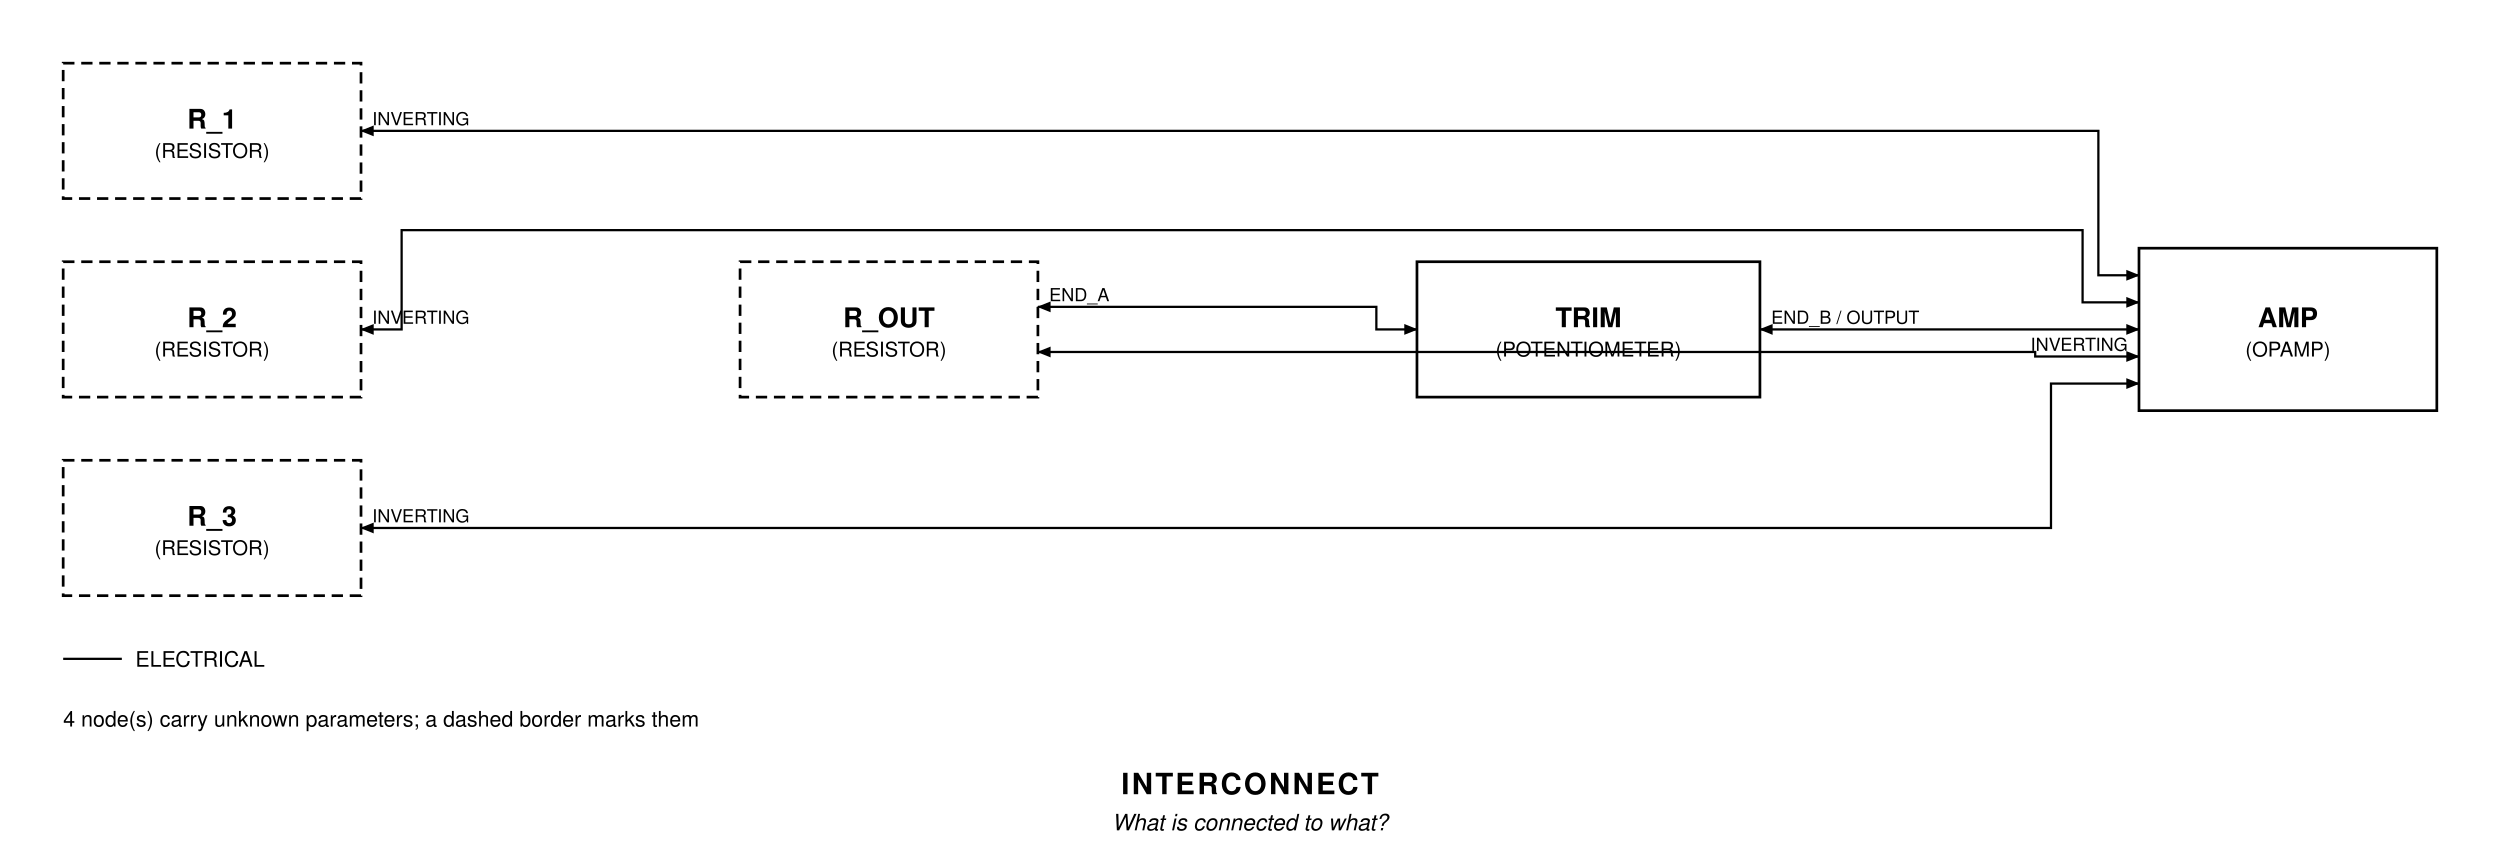
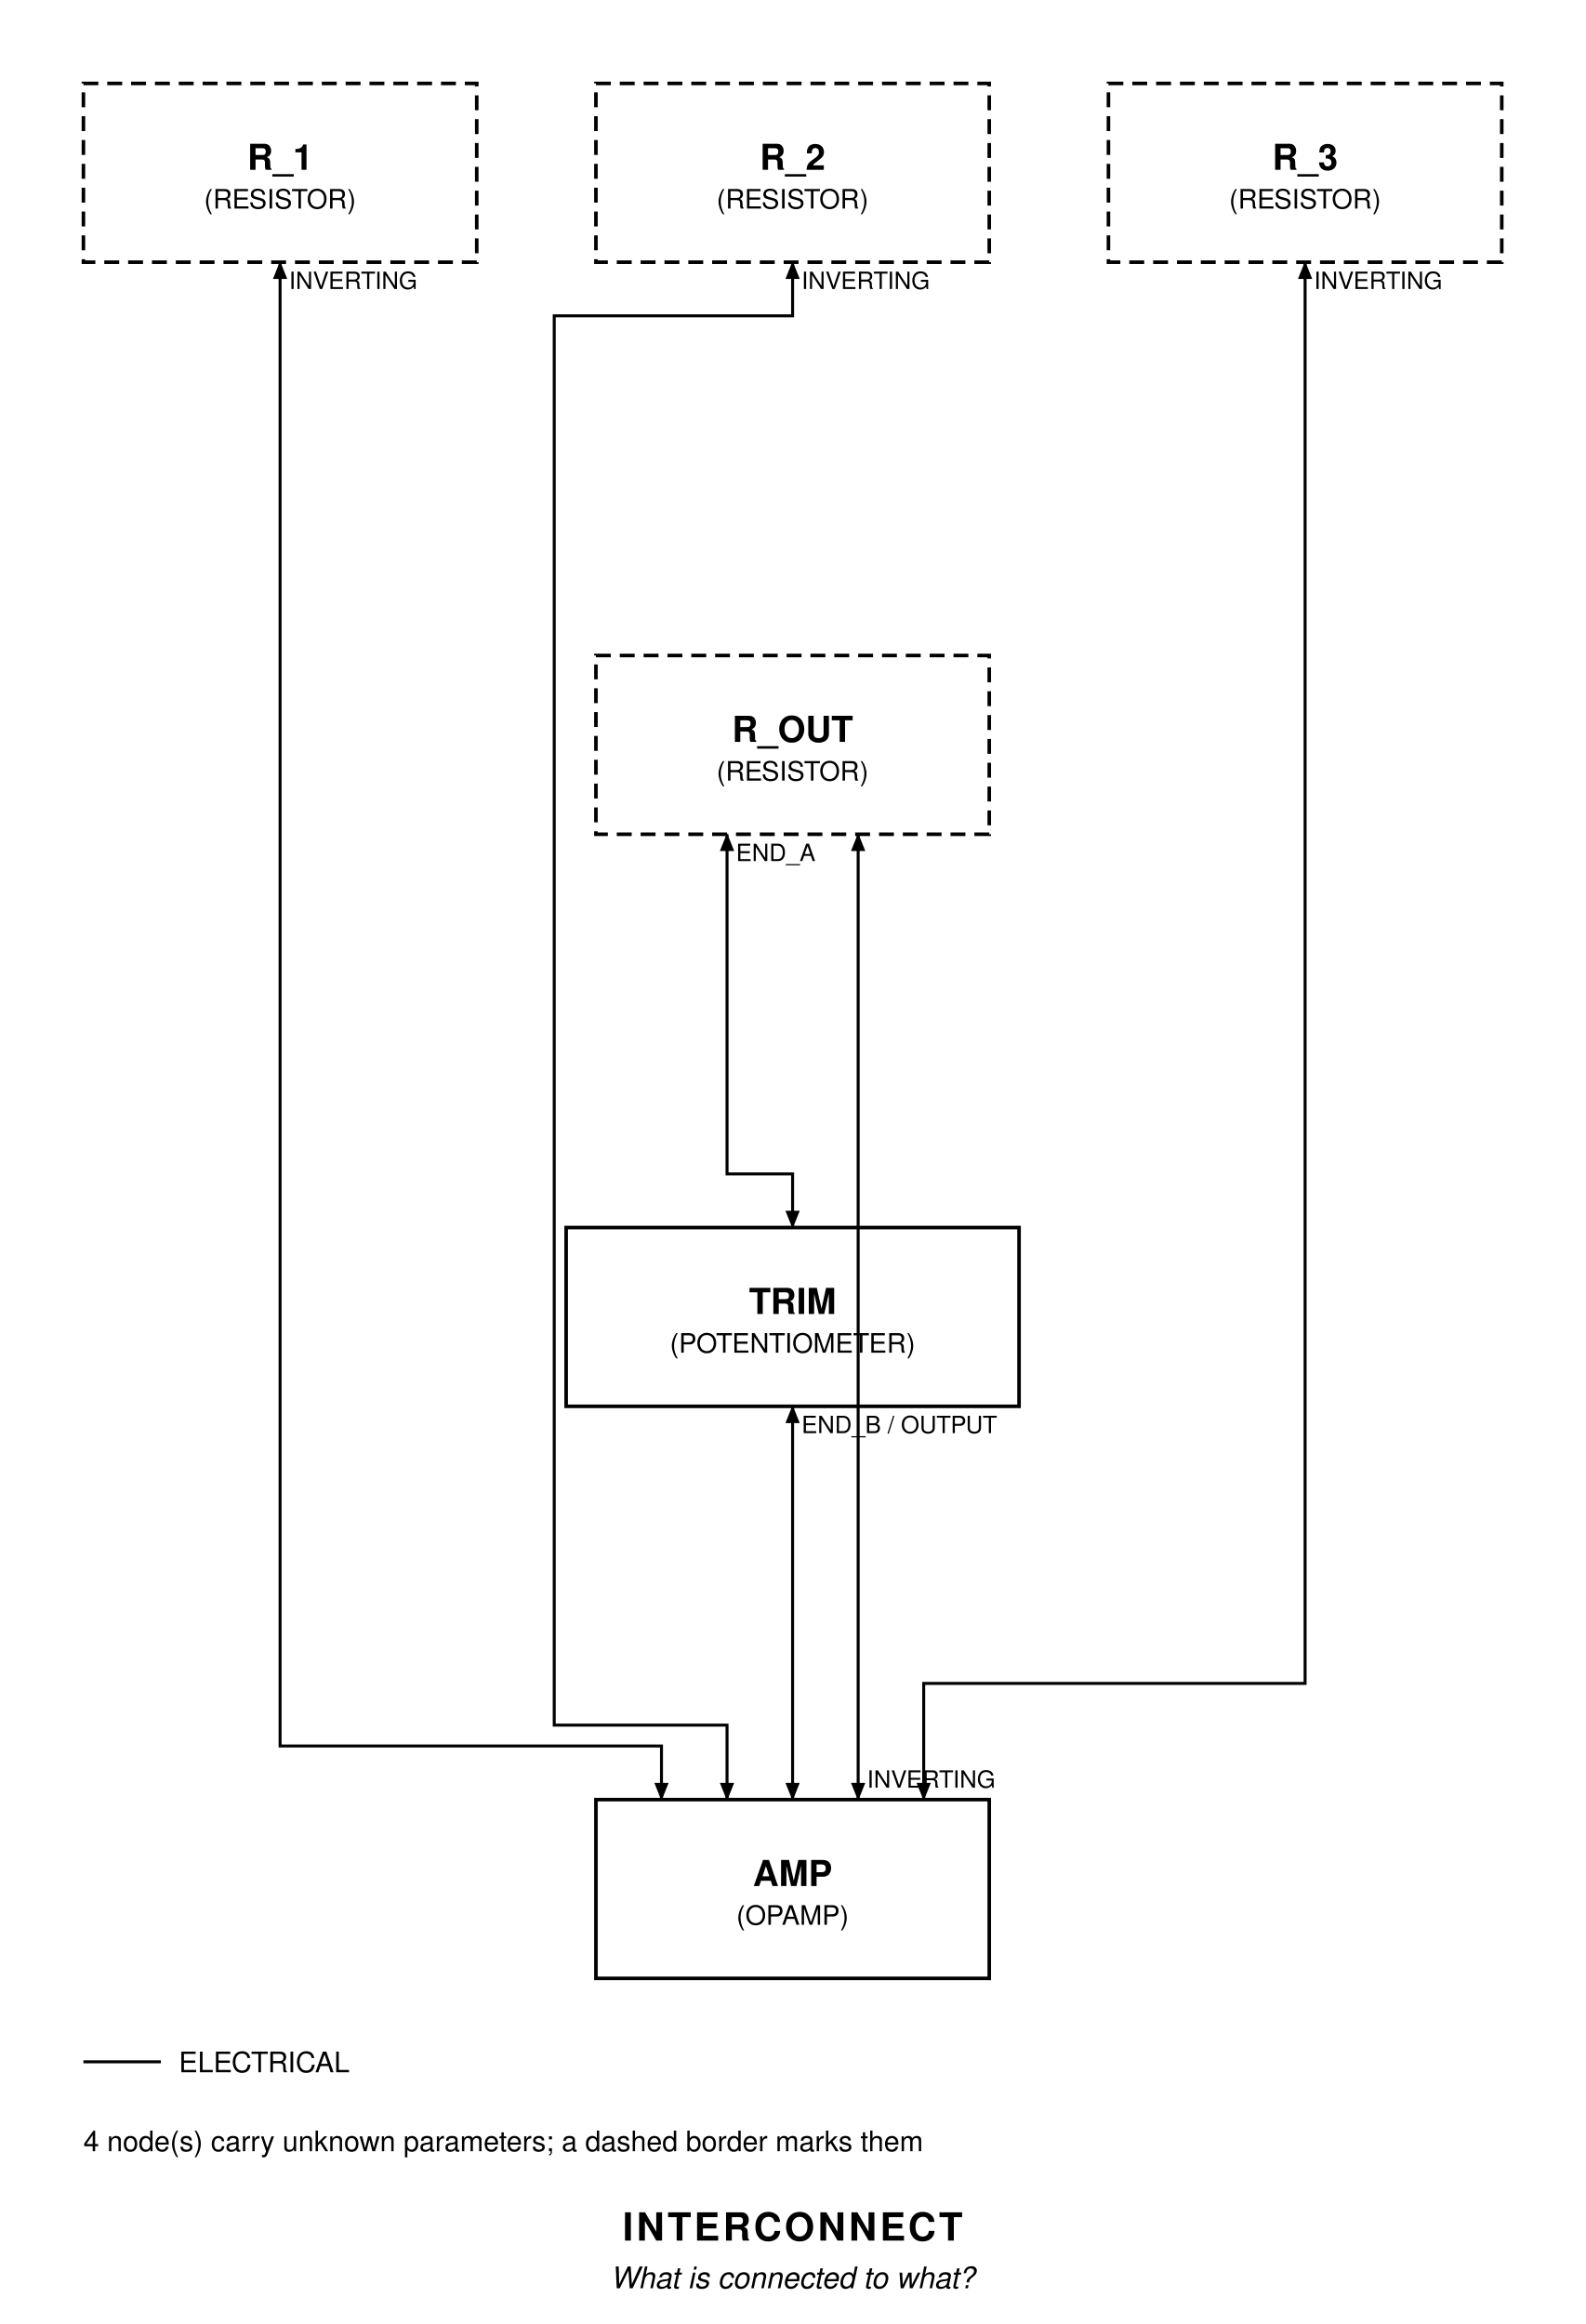
- <svg xmlns="http://www.w3.org/2000/svg" width="1108" height="380" viewBox="0 0 1108 380" font-family="Helvetica, Arial, sans-serif">
+ <svg xmlns="http://www.w3.org/2000/svg" width="532" height="780" viewBox="0 0 532 780" font-family="Helvetica, Arial, sans-serif">
  <defs>
    <marker id="arrow" viewBox="0 0 8 8" refX="7.5" refY="4" markerWidth="6" markerHeight="6" orient="auto-start-reverse">
      <path d="M0,0.8 L8,4 L0,7.2 Z" fill="#000000" />
    </marker>
  </defs>
-   <polyline points="160.0,58.0 930.0,58.0 930.0,122.0 948.0,122.0" fill="none" stroke="#000000" stroke-width="1" marker-start="url(#arrow)" marker-end="url(#arrow)" />
-   <polyline points="160.0,146.0 178.0,146.0 178.0,102.0 923.0,102.0 923.0,134.0 948.0,134.0" fill="none" stroke="#000000" stroke-width="1" marker-start="url(#arrow)" marker-end="url(#arrow)" />
-   <polyline points="780.0,146.0 916.0,146.0 916.0,146.0 948.0,146.0" fill="none" stroke="#000000" stroke-width="1" marker-start="url(#arrow)" marker-end="url(#arrow)" />
-   <polyline points="160.0,234.0 909.0,234.0 909.0,170.0 948.0,170.0" fill="none" stroke="#000000" stroke-width="1" marker-start="url(#arrow)" marker-end="url(#arrow)" />
-   <polyline points="460.0,136.0 610.0,136.0 610.0,146.0 628.0,146.0" fill="none" stroke="#000000" stroke-width="1" marker-start="url(#arrow)" marker-end="url(#arrow)" />
-   <polyline points="948.0,158.0 902.0,158.0 902.0,156.0 460.0,156.0" fill="none" stroke="#000000" stroke-width="1" marker-start="url(#arrow)" marker-end="url(#arrow)" />
+   <polyline points="94.0,88.0 94.0,586.0 222.0,586.0 222.0,604.0" fill="none" stroke="#000000" stroke-width="1" marker-start="url(#arrow)" marker-end="url(#arrow)" />
+   <polyline points="266.0,88.0 266.0,106.0 186.0,106.0 186.0,579.0 244.0,579.0 244.0,604.0" fill="none" stroke="#000000" stroke-width="1" marker-start="url(#arrow)" marker-end="url(#arrow)" />
+   <polyline points="266.0,472.0 266.0,572.0 266.0,572.0 266.0,604.0" fill="none" stroke="#000000" stroke-width="1" marker-start="url(#arrow)" marker-end="url(#arrow)" />
+   <polyline points="438.0,88.0 438.0,565.0 310.0,565.0 310.0,604.0" fill="none" stroke="#000000" stroke-width="1" marker-start="url(#arrow)" marker-end="url(#arrow)" />
+   <polyline points="244.0,280.0 244.0,394.0 266.0,394.0 266.0,412.0" fill="none" stroke="#000000" stroke-width="1" marker-start="url(#arrow)" marker-end="url(#arrow)" />
+   <polyline points="288.0,604.0 288.0,558.0 288.0,558.0 288.0,280.0" fill="none" stroke="#000000" stroke-width="1" marker-start="url(#arrow)" marker-end="url(#arrow)" />
  <g>
    <rect x="28" y="28" width="132" height="60" fill="none" stroke="#000000" stroke-width="1.2" stroke-dasharray="5 3" />
    <text x="94" y="57.0" text-anchor="middle" font-size="12" font-weight="bold" fill="#000000">R_1</text>
    <text x="94" y="70.0" text-anchor="middle" font-size="9" fill="#000000">(RESISTOR)</text>
  </g>
  <g>
-     <rect x="28" y="116" width="132" height="60" fill="none" stroke="#000000" stroke-width="1.2" stroke-dasharray="5 3" />
-     <text x="94" y="145.0" text-anchor="middle" font-size="12" font-weight="bold" fill="#000000">R_2</text>
-     <text x="94" y="158.0" text-anchor="middle" font-size="9" fill="#000000">(RESISTOR)</text>
+     <rect x="200" y="28" width="132" height="60" fill="none" stroke="#000000" stroke-width="1.2" stroke-dasharray="5 3" />
+     <text x="266" y="57.0" text-anchor="middle" font-size="12" font-weight="bold" fill="#000000">R_2</text>
+     <text x="266" y="70.0" text-anchor="middle" font-size="9" fill="#000000">(RESISTOR)</text>
  </g>
  <g>
-     <rect x="628" y="116" width="152" height="60" fill="none" stroke="#000000" stroke-width="1.2" />
-     <text x="704" y="145.0" text-anchor="middle" font-size="12" font-weight="bold" fill="#000000">TRIM</text>
-     <text x="704" y="158.0" text-anchor="middle" font-size="9" fill="#000000">(POTENTIOMETER)</text>
+     <rect x="190" y="412" width="152" height="60" fill="none" stroke="#000000" stroke-width="1.2" />
+     <text x="266" y="441.0" text-anchor="middle" font-size="12" font-weight="bold" fill="#000000">TRIM</text>
+     <text x="266" y="454.0" text-anchor="middle" font-size="9" fill="#000000">(POTENTIOMETER)</text>
  </g>
  <g>
-     <rect x="28" y="204" width="132" height="60" fill="none" stroke="#000000" stroke-width="1.2" stroke-dasharray="5 3" />
-     <text x="94" y="233.0" text-anchor="middle" font-size="12" font-weight="bold" fill="#000000">R_3</text>
-     <text x="94" y="246.0" text-anchor="middle" font-size="9" fill="#000000">(RESISTOR)</text>
+     <rect x="372" y="28" width="132" height="60" fill="none" stroke="#000000" stroke-width="1.2" stroke-dasharray="5 3" />
+     <text x="438" y="57.0" text-anchor="middle" font-size="12" font-weight="bold" fill="#000000">R_3</text>
+     <text x="438" y="70.0" text-anchor="middle" font-size="9" fill="#000000">(RESISTOR)</text>
  </g>
  <g>
-     <rect x="328" y="116" width="132" height="60" fill="none" stroke="#000000" stroke-width="1.2" stroke-dasharray="5 3" />
-     <text x="394" y="145.0" text-anchor="middle" font-size="12" font-weight="bold" fill="#000000">R_OUT</text>
-     <text x="394" y="158.0" text-anchor="middle" font-size="9" fill="#000000">(RESISTOR)</text>
+     <rect x="200" y="220" width="132" height="60" fill="none" stroke="#000000" stroke-width="1.2" stroke-dasharray="5 3" />
+     <text x="266" y="249.0" text-anchor="middle" font-size="12" font-weight="bold" fill="#000000">R_OUT</text>
+     <text x="266" y="262.0" text-anchor="middle" font-size="9" fill="#000000">(RESISTOR)</text>
  </g>
  <g>
-     <rect x="948" y="110" width="132" height="72" fill="none" stroke="#000000" stroke-width="1.2" />
-     <text x="1014" y="145.0" text-anchor="middle" font-size="12" font-weight="bold" fill="#000000">AMP</text>
-     <text x="1014" y="158.0" text-anchor="middle" font-size="9" fill="#000000">(OPAMP)</text>
+     <rect x="200" y="604" width="132" height="60" fill="none" stroke="#000000" stroke-width="1.2" />
+     <text x="266" y="633.0" text-anchor="middle" font-size="12" font-weight="bold" fill="#000000">AMP</text>
+     <text x="266" y="646.0" text-anchor="middle" font-size="9" fill="#000000">(OPAMP)</text>
  </g>
-   <text x="165.0" y="55.5" text-anchor="start" font-size="8" fill="#000000">INVERTING</text>
-   <text x="165.0" y="143.5" text-anchor="start" font-size="8" fill="#000000">INVERTING</text>
-   <text x="785.0" y="143.5" text-anchor="start" font-size="8" fill="#000000">END_B / OUTPUT</text>
-   <text x="165.0" y="231.5" text-anchor="start" font-size="8" fill="#000000">INVERTING</text>
-   <text x="465.0" y="133.5" text-anchor="start" font-size="8" fill="#000000">END_A</text>
-   <text x="943.0" y="155.5" text-anchor="end" font-size="8" fill="#000000">INVERTING</text>
-   <line x1="28" y1="292" x2="54" y2="292" stroke="#000000" stroke-width="1" />
-   <text x="60" y="295.5" font-size="9.5" fill="#000000">ELECTRICAL</text>
-   <text x="28" y="322" font-size="9.5" fill="#000000">4 node(s) carry unknown parameters; a dashed border marks them</text>
-   <text x="554.0" y="352" text-anchor="middle" font-size="13" font-weight="bold" letter-spacing="0.08em" fill="#000000">INTERCONNECT</text>
-   <text x="554.0" y="368" text-anchor="middle" font-size="10" font-style="italic" fill="#000000">What is connected to what?</text>
+   <text x="97.0" y="97.0" text-anchor="start" font-size="8" fill="#000000">INVERTING</text>
+   <text x="269.0" y="97.0" text-anchor="start" font-size="8" fill="#000000">INVERTING</text>
+   <text x="269.0" y="481.0" text-anchor="start" font-size="8" fill="#000000">END_B / OUTPUT</text>
+   <text x="441.0" y="97.0" text-anchor="start" font-size="8" fill="#000000">INVERTING</text>
+   <text x="247.0" y="289.0" text-anchor="start" font-size="8" fill="#000000">END_A</text>
+   <text x="291.0" y="600.0" text-anchor="start" font-size="8" fill="#000000">INVERTING</text>
+   <line x1="28" y1="692" x2="54" y2="692" stroke="#000000" stroke-width="1" />
+   <text x="60" y="695.5" font-size="9.5" fill="#000000">ELECTRICAL</text>
+   <text x="28" y="722" font-size="9.5" fill="#000000">4 node(s) carry unknown parameters; a dashed border marks them</text>
+   <text x="266.0" y="752" text-anchor="middle" font-size="13" font-weight="bold" letter-spacing="0.08em" fill="#000000">INTERCONNECT</text>
+   <text x="266.0" y="768" text-anchor="middle" font-size="10" font-style="italic" fill="#000000">What is connected to what?</text>
</svg>
